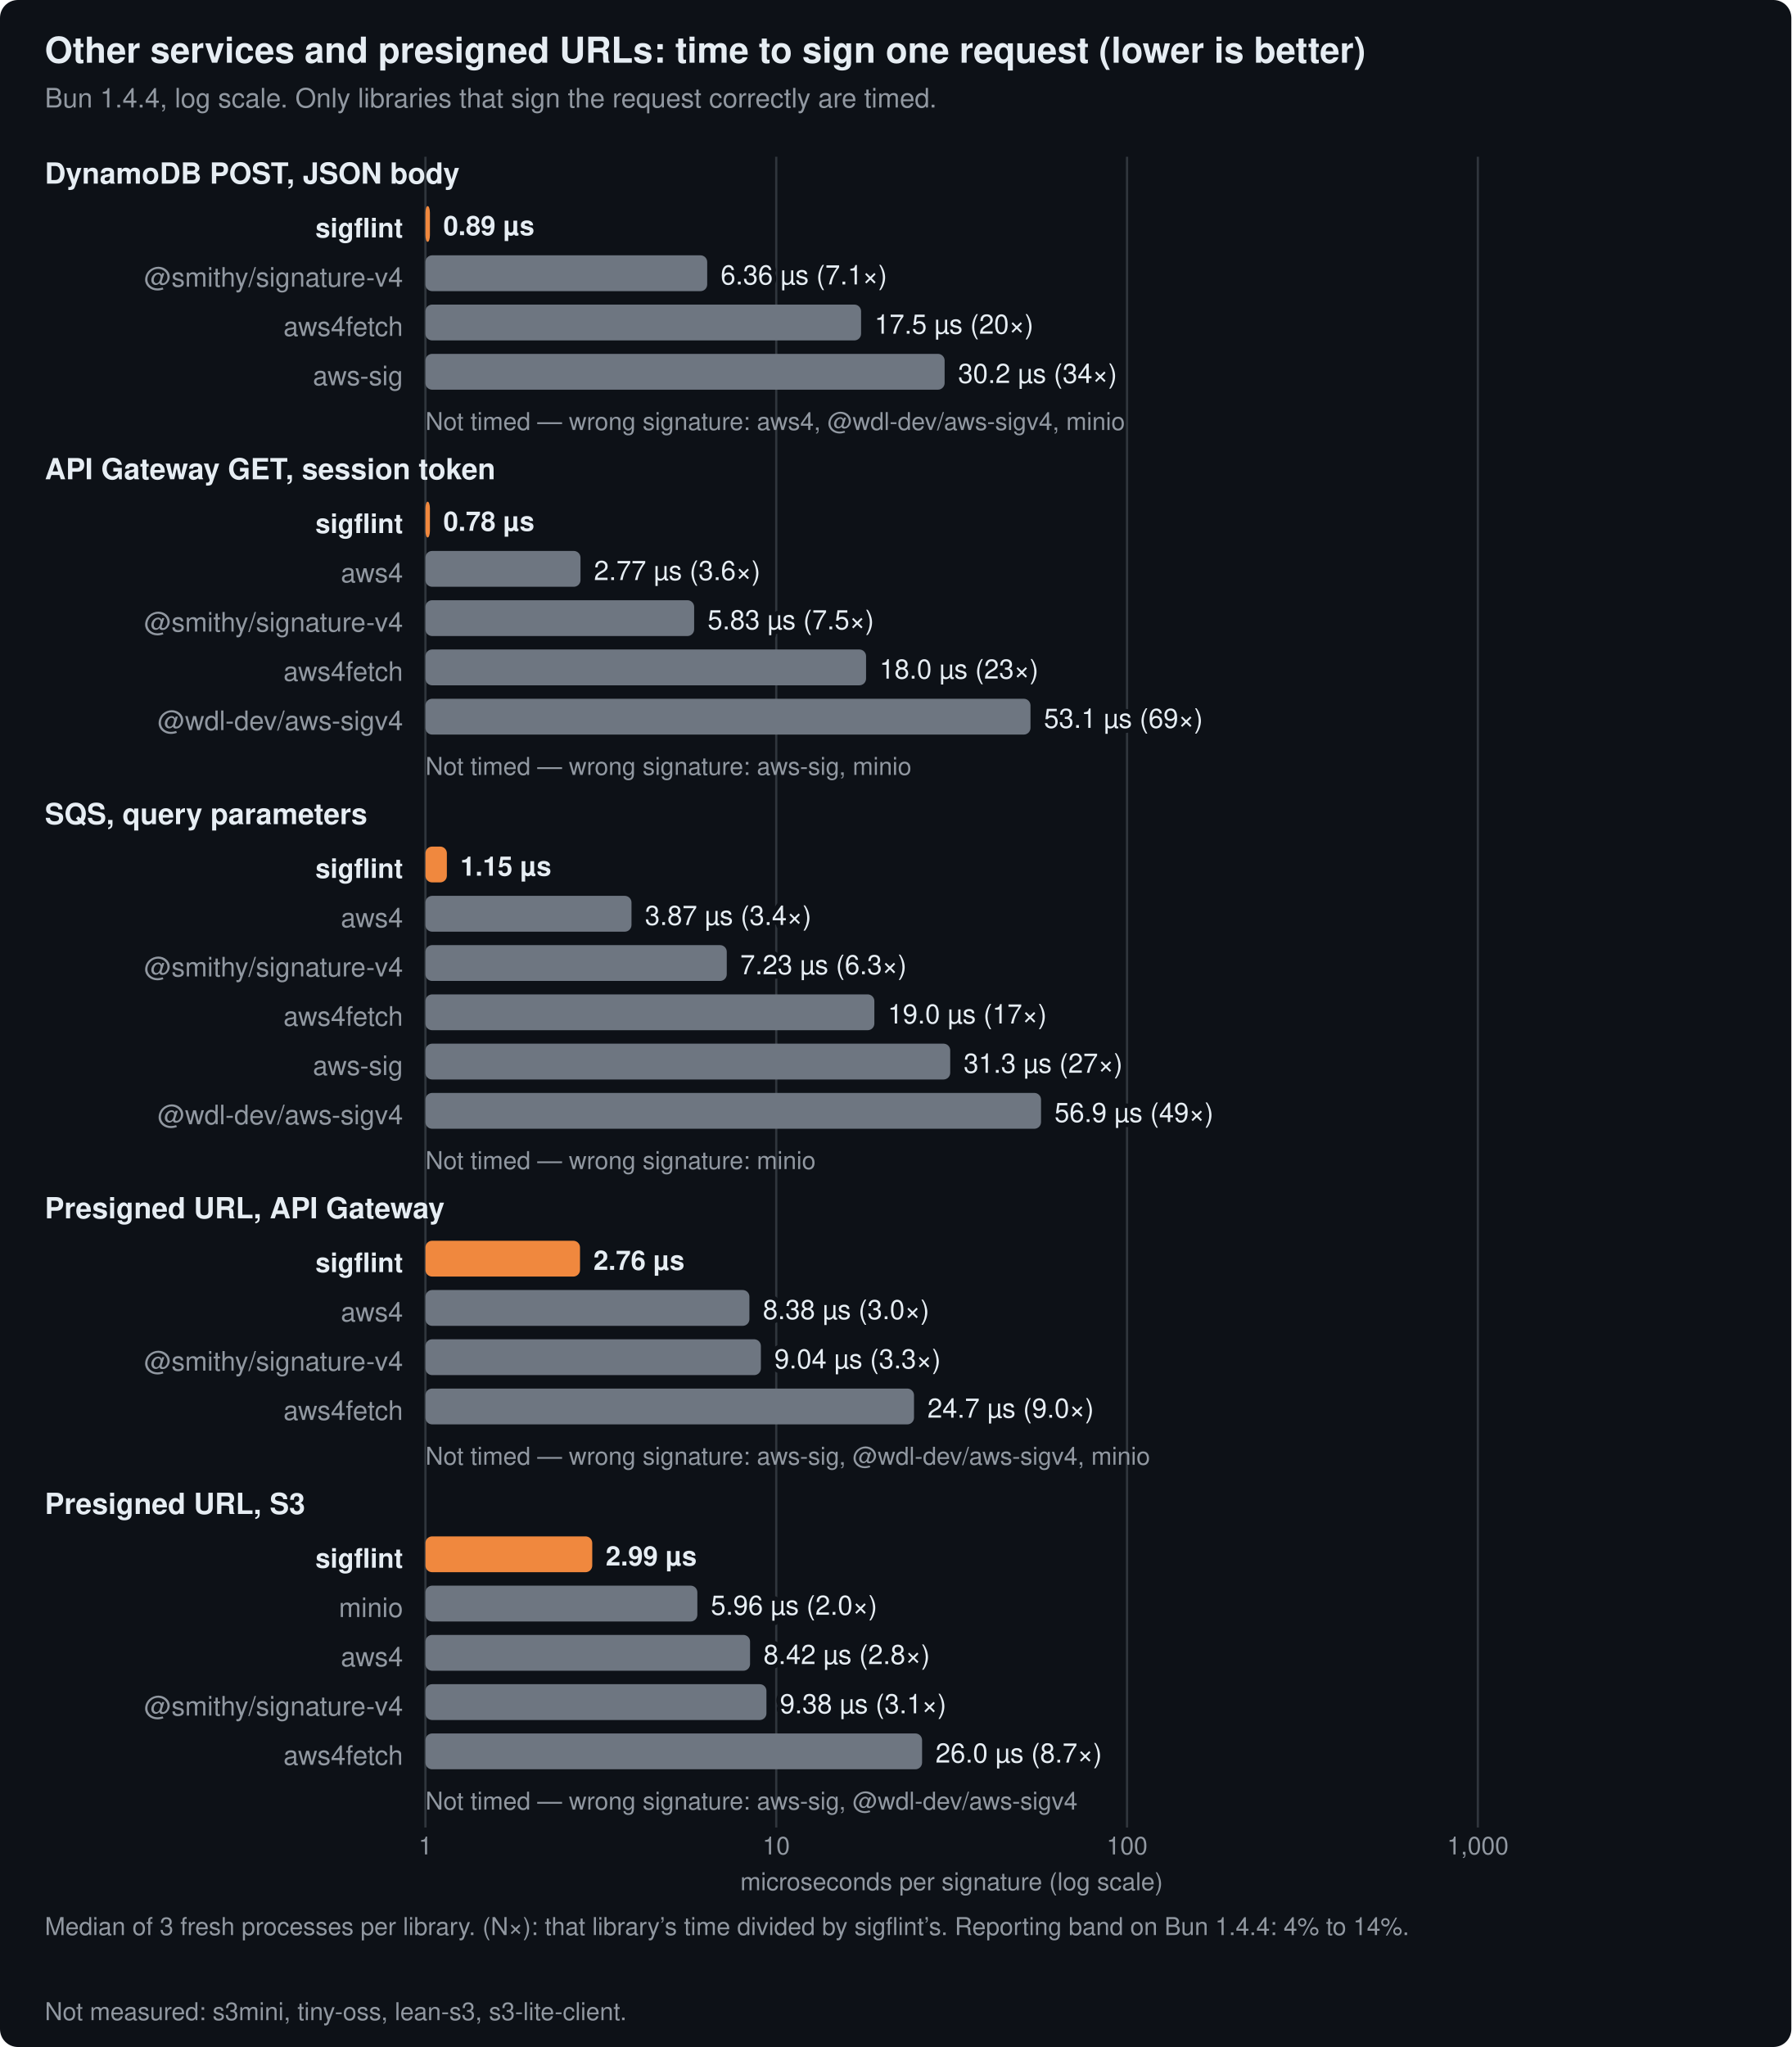
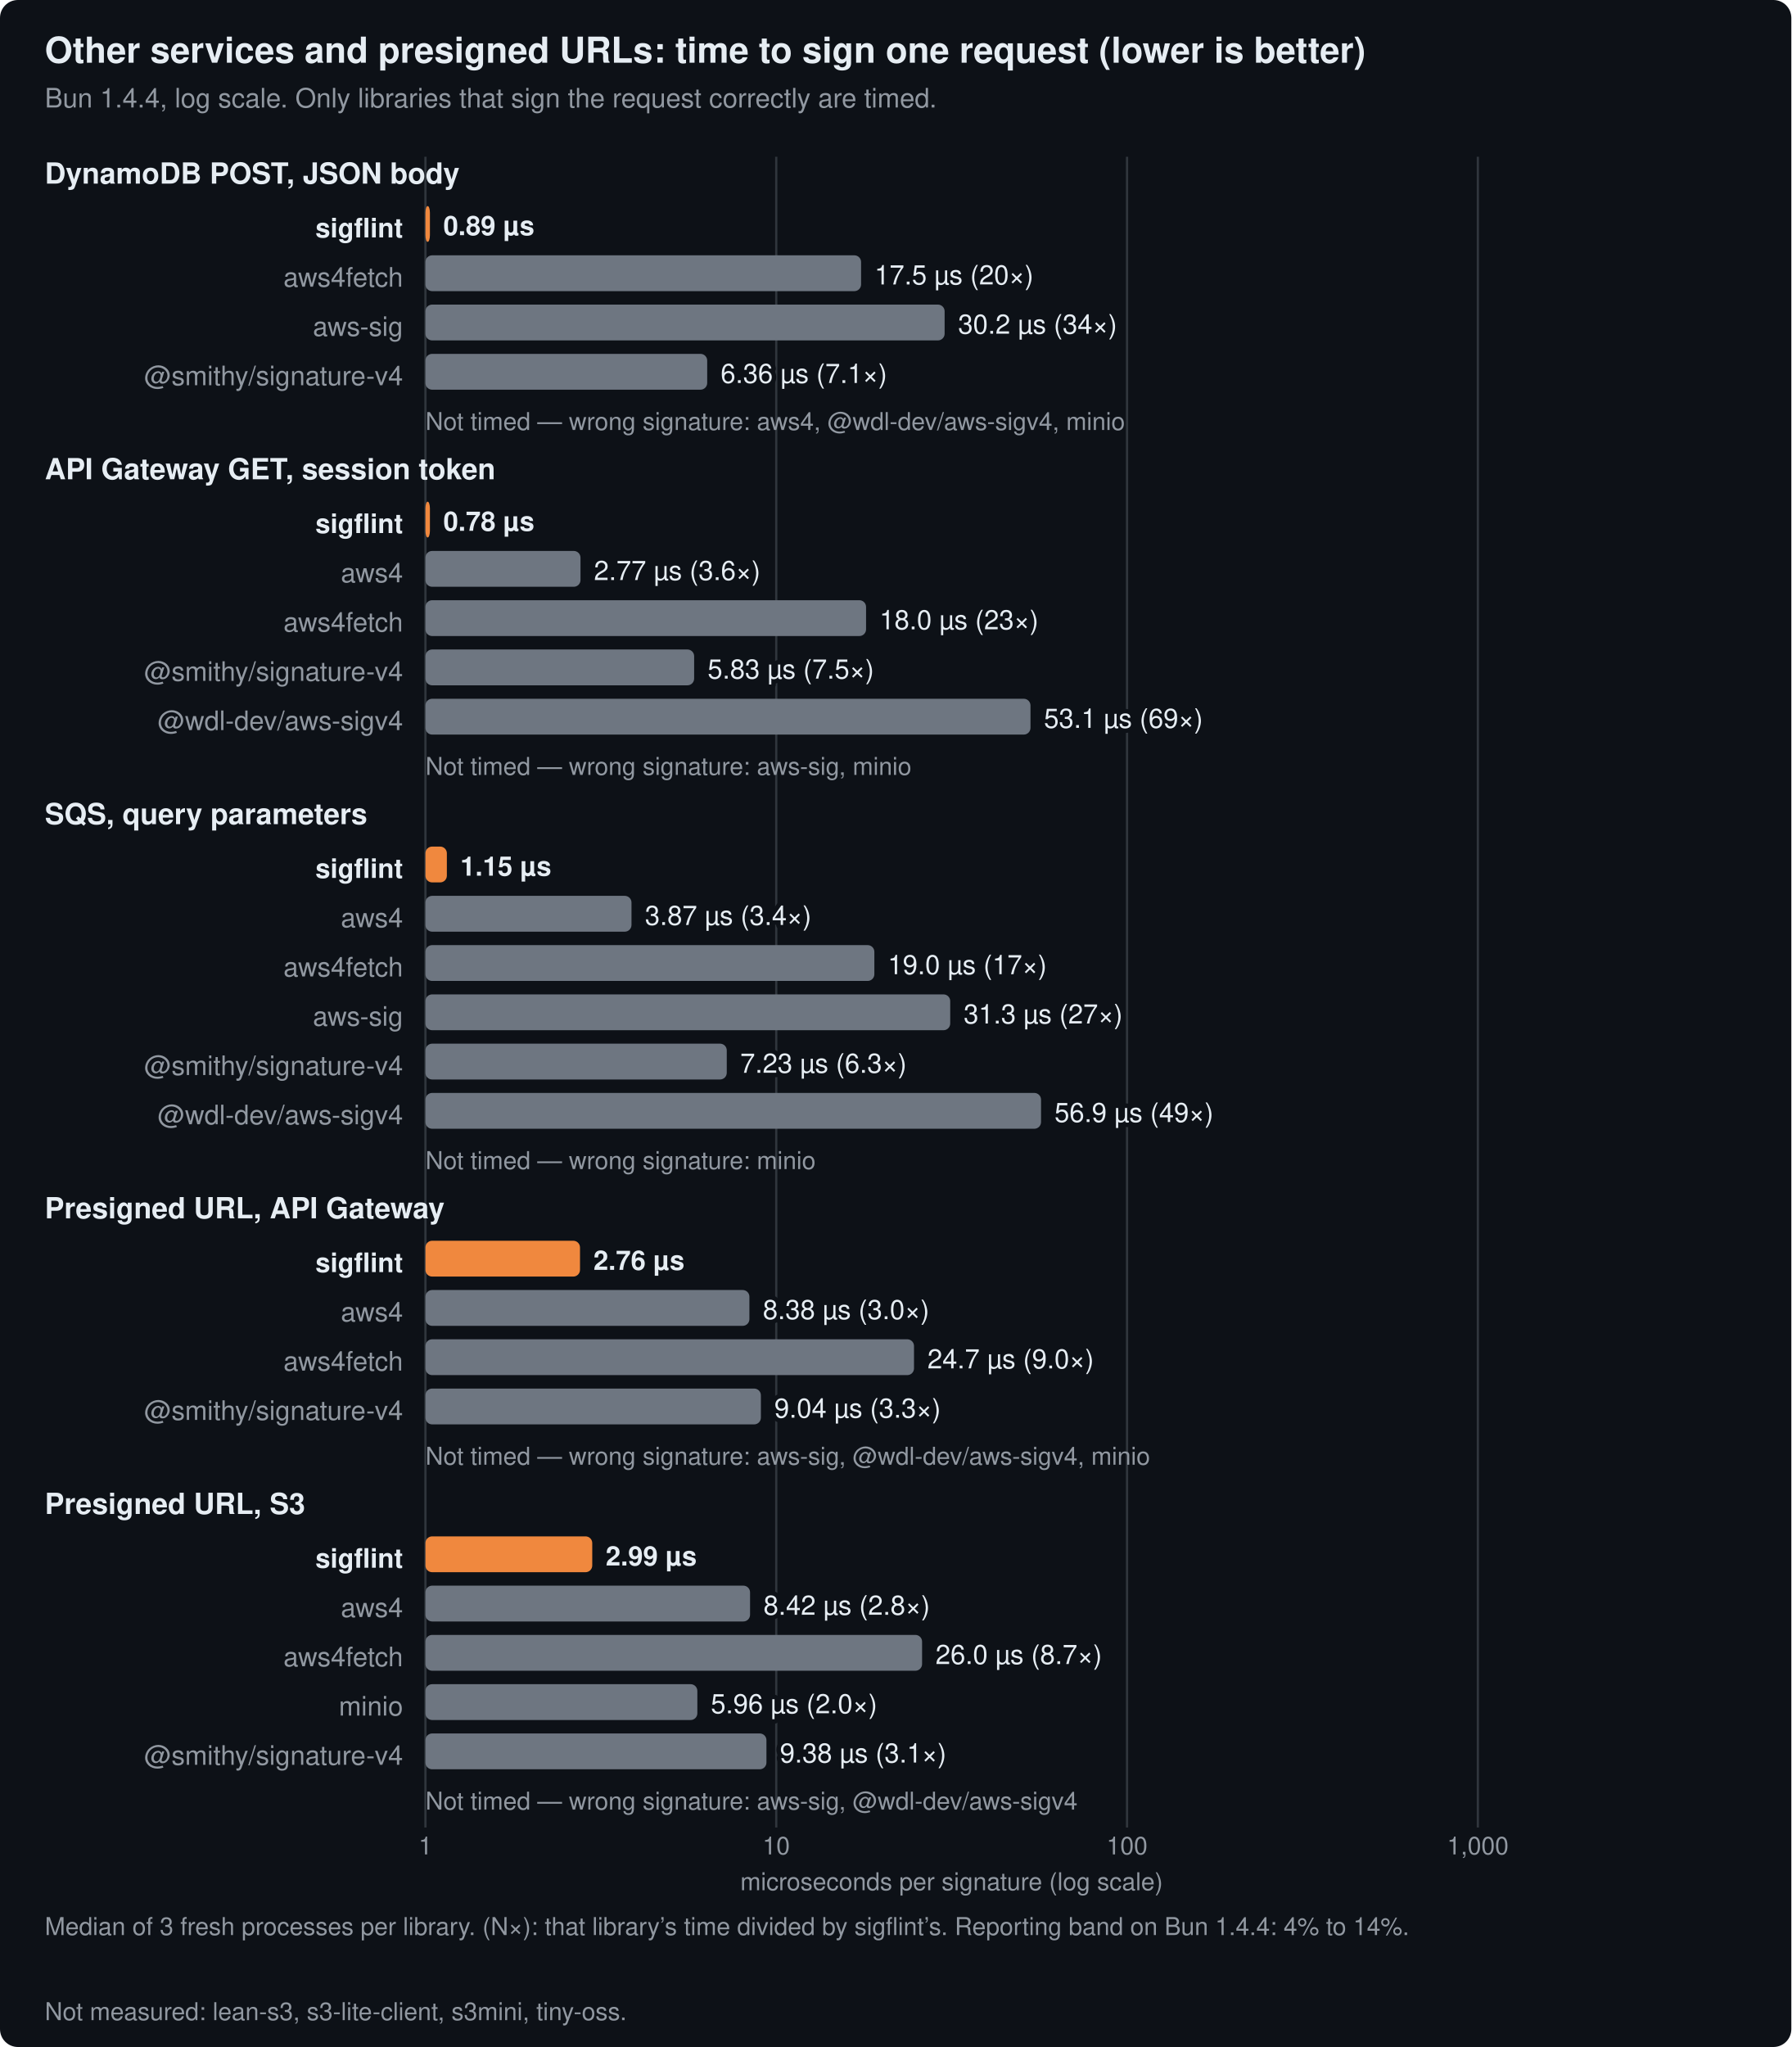
<svg xmlns="http://www.w3.org/2000/svg" width="800" height="914" viewBox="0 0 800 914" role="img" aria-labelledby="t d" font-family="-apple-system,BlinkMacSystemFont,'Segoe UI',Helvetica,Arial,sans-serif">
  <rect width="800" height="914" rx="8" fill="#0d1117" />
  <text x="20" y="28" font-size="16" fill="#e6edf3" text-anchor="start" font-weight="600">Other services and presigned URLs: time to sign one request (lower is better)</text>
  <text x="20" y="48" font-size="12" fill="#9198a1" text-anchor="start" font-weight="400">Bun 1.4.4, log scale. Only libraries that sign the request correctly are timed.</text>
  <line x1="190" y1="70" x2="190" y2="816" stroke="#30363d" />
  <text x="190" y="828" font-size="11" fill="#9198a1" text-anchor="middle" font-weight="400">1</text>
  <line x1="346.667" y1="70" x2="346.667" y2="816" stroke="#30363d" />
  <text x="346.667" y="828" font-size="11" fill="#9198a1" text-anchor="middle" font-weight="400">10</text>
  <line x1="503.333" y1="70" x2="503.333" y2="816" stroke="#30363d" />
  <text x="503.333" y="828" font-size="11" fill="#9198a1" text-anchor="middle" font-weight="400">100</text>
  <line x1="660" y1="70" x2="660" y2="816" stroke="#30363d" />
  <text x="660" y="828" font-size="11" fill="#9198a1" text-anchor="middle" font-weight="400">1,000</text>
  <text x="20" y="82" font-size="13" fill="#e6edf3" text-anchor="start" font-weight="600">DynamoDB POST, JSON body</text>
  <text x="180" y="106" font-size="12" fill="#e6edf3" text-anchor="end" font-weight="700">sigflint</text>
  <rect x="190" y="92" width="2" height="16" rx="3" fill="#f0883e" />
  <text x="198" y="105" font-size="12" fill="#e6edf3" text-anchor="start" font-weight="700" stroke="#0d1117" stroke-width="4" stroke-linejoin="round" paint-order="stroke">0.89 µs</text>
-   <text x="180" y="128" font-size="12" fill="#9198a1" text-anchor="end" font-weight="400">@smithy/signature-v4</text>
-   <rect x="190" y="114" width="125.832" height="16" rx="3" fill="#6e7681" />
-   <text x="321.832" y="127" font-size="12" fill="#e6edf3" text-anchor="start" font-weight="400" stroke="#0d1117" stroke-width="4" stroke-linejoin="round" paint-order="stroke">6.36 µs  (7.1×)</text>
-   <text x="180" y="150" font-size="12" fill="#9198a1" text-anchor="end" font-weight="400">aws4fetch</text>
-   <rect x="190" y="136" width="194.556" height="16" rx="3" fill="#6e7681" />
-   <text x="390.556" y="149" font-size="12" fill="#e6edf3" text-anchor="start" font-weight="400" stroke="#0d1117" stroke-width="4" stroke-linejoin="round" paint-order="stroke">17.5 µs  (20×)</text>
-   <text x="180" y="172" font-size="12" fill="#9198a1" text-anchor="end" font-weight="400">aws-sig</text>
-   <rect x="190" y="158" width="231.866" height="16" rx="3" fill="#6e7681" />
-   <text x="427.866" y="171" font-size="12" fill="#e6edf3" text-anchor="start" font-weight="400" stroke="#0d1117" stroke-width="4" stroke-linejoin="round" paint-order="stroke">30.2 µs  (34×)</text>
+   <text x="180" y="128" font-size="12" fill="#9198a1" text-anchor="end" font-weight="400">aws4fetch</text>
+   <rect x="190" y="114" width="194.556" height="16" rx="3" fill="#6e7681" />
+   <text x="390.556" y="127" font-size="12" fill="#e6edf3" text-anchor="start" font-weight="400" stroke="#0d1117" stroke-width="4" stroke-linejoin="round" paint-order="stroke">17.5 µs  (20×)</text>
+   <text x="180" y="150" font-size="12" fill="#9198a1" text-anchor="end" font-weight="400">aws-sig</text>
+   <rect x="190" y="136" width="231.866" height="16" rx="3" fill="#6e7681" />
+   <text x="427.866" y="149" font-size="12" fill="#e6edf3" text-anchor="start" font-weight="400" stroke="#0d1117" stroke-width="4" stroke-linejoin="round" paint-order="stroke">30.2 µs  (34×)</text>
+   <text x="180" y="172" font-size="12" fill="#9198a1" text-anchor="end" font-weight="400">@smithy/signature-v4</text>
+   <rect x="190" y="158" width="125.832" height="16" rx="3" fill="#6e7681" />
+   <text x="321.832" y="171" font-size="12" fill="#e6edf3" text-anchor="start" font-weight="400" stroke="#0d1117" stroke-width="4" stroke-linejoin="round" paint-order="stroke">6.36 µs  (7.1×)</text>
  <text x="190" y="192" font-size="11" fill="#9198a1" text-anchor="start" font-weight="400">Not timed — wrong signature: aws4, @wdl-dev/aws-sigv4, minio</text>
  <text x="20" y="214" font-size="13" fill="#e6edf3" text-anchor="start" font-weight="600">API Gateway GET, session token</text>
  <text x="180" y="238" font-size="12" fill="#e6edf3" text-anchor="end" font-weight="700">sigflint</text>
  <rect x="190" y="224" width="2" height="16" rx="3" fill="#f0883e" />
  <text x="198" y="237" font-size="12" fill="#e6edf3" text-anchor="start" font-weight="700" stroke="#0d1117" stroke-width="4" stroke-linejoin="round" paint-order="stroke">0.78 µs</text>
  <text x="180" y="260" font-size="12" fill="#9198a1" text-anchor="end" font-weight="400">aws4</text>
  <rect x="190" y="246" width="69.248" height="16" rx="3" fill="#6e7681" />
  <text x="265.248" y="259" font-size="12" fill="#e6edf3" text-anchor="start" font-weight="400" stroke="#0d1117" stroke-width="4" stroke-linejoin="round" paint-order="stroke">2.77 µs  (3.6×)</text>
-   <text x="180" y="282" font-size="12" fill="#9198a1" text-anchor="end" font-weight="400">@smithy/signature-v4</text>
-   <rect x="190" y="268" width="120.001" height="16" rx="3" fill="#6e7681" />
-   <text x="316.001" y="281" font-size="12" fill="#e6edf3" text-anchor="start" font-weight="400" stroke="#0d1117" stroke-width="4" stroke-linejoin="round" paint-order="stroke">5.83 µs  (7.5×)</text>
-   <text x="180" y="304" font-size="12" fill="#9198a1" text-anchor="end" font-weight="400">aws4fetch</text>
-   <rect x="190" y="290" width="196.78" height="16" rx="3" fill="#6e7681" />
-   <text x="392.78" y="303" font-size="12" fill="#e6edf3" text-anchor="start" font-weight="400" stroke="#0d1117" stroke-width="4" stroke-linejoin="round" paint-order="stroke">18.0 µs  (23×)</text>
+   <text x="180" y="282" font-size="12" fill="#9198a1" text-anchor="end" font-weight="400">aws4fetch</text>
+   <rect x="190" y="268" width="196.78" height="16" rx="3" fill="#6e7681" />
+   <text x="392.78" y="281" font-size="12" fill="#e6edf3" text-anchor="start" font-weight="400" stroke="#0d1117" stroke-width="4" stroke-linejoin="round" paint-order="stroke">18.0 µs  (23×)</text>
+   <text x="180" y="304" font-size="12" fill="#9198a1" text-anchor="end" font-weight="400">@smithy/signature-v4</text>
+   <rect x="190" y="290" width="120.001" height="16" rx="3" fill="#6e7681" />
+   <text x="316.001" y="303" font-size="12" fill="#e6edf3" text-anchor="start" font-weight="400" stroke="#0d1117" stroke-width="4" stroke-linejoin="round" paint-order="stroke">5.83 µs  (7.5×)</text>
  <text x="180" y="326" font-size="12" fill="#9198a1" text-anchor="end" font-weight="400">@wdl-dev/aws-sigv4</text>
  <rect x="190" y="312" width="270.211" height="16" rx="3" fill="#6e7681" />
  <text x="466.211" y="325" font-size="12" fill="#e6edf3" text-anchor="start" font-weight="400" stroke="#0d1117" stroke-width="4" stroke-linejoin="round" paint-order="stroke">53.1 µs  (69×)</text>
  <text x="190" y="346" font-size="11" fill="#9198a1" text-anchor="start" font-weight="400">Not timed — wrong signature: aws-sig, minio</text>
  <text x="20" y="368" font-size="13" fill="#e6edf3" text-anchor="start" font-weight="600">SQS, query parameters</text>
  <text x="180" y="392" font-size="12" fill="#e6edf3" text-anchor="end" font-weight="700">sigflint</text>
  <rect x="190" y="378" width="9.568" height="16" rx="3" fill="#f0883e" />
  <text x="205.568" y="391" font-size="12" fill="#e6edf3" text-anchor="start" font-weight="700" stroke="#0d1117" stroke-width="4" stroke-linejoin="round" paint-order="stroke">1.15 µs</text>
  <text x="180" y="414" font-size="12" fill="#9198a1" text-anchor="end" font-weight="400">aws4</text>
  <rect x="190" y="400" width="92.022" height="16" rx="3" fill="#6e7681" />
  <text x="288.022" y="413" font-size="12" fill="#e6edf3" text-anchor="start" font-weight="400" stroke="#0d1117" stroke-width="4" stroke-linejoin="round" paint-order="stroke">3.87 µs  (3.4×)</text>
-   <text x="180" y="436" font-size="12" fill="#9198a1" text-anchor="end" font-weight="400">@smithy/signature-v4</text>
-   <rect x="190" y="422" width="134.57" height="16" rx="3" fill="#6e7681" />
-   <text x="330.57" y="435" font-size="12" fill="#e6edf3" text-anchor="start" font-weight="400" stroke="#0d1117" stroke-width="4" stroke-linejoin="round" paint-order="stroke">7.23 µs  (6.3×)</text>
-   <text x="180" y="458" font-size="12" fill="#9198a1" text-anchor="end" font-weight="400">aws4fetch</text>
-   <rect x="190" y="444" width="200.485" height="16" rx="3" fill="#6e7681" />
-   <text x="396.485" y="457" font-size="12" fill="#e6edf3" text-anchor="start" font-weight="400" stroke="#0d1117" stroke-width="4" stroke-linejoin="round" paint-order="stroke">19.0 µs  (17×)</text>
-   <text x="180" y="480" font-size="12" fill="#9198a1" text-anchor="end" font-weight="400">aws-sig</text>
-   <rect x="190" y="466" width="234.361" height="16" rx="3" fill="#6e7681" />
-   <text x="430.361" y="479" font-size="12" fill="#e6edf3" text-anchor="start" font-weight="400" stroke="#0d1117" stroke-width="4" stroke-linejoin="round" paint-order="stroke">31.3 µs  (27×)</text>
+   <text x="180" y="436" font-size="12" fill="#9198a1" text-anchor="end" font-weight="400">aws4fetch</text>
+   <rect x="190" y="422" width="200.485" height="16" rx="3" fill="#6e7681" />
+   <text x="396.485" y="435" font-size="12" fill="#e6edf3" text-anchor="start" font-weight="400" stroke="#0d1117" stroke-width="4" stroke-linejoin="round" paint-order="stroke">19.0 µs  (17×)</text>
+   <text x="180" y="458" font-size="12" fill="#9198a1" text-anchor="end" font-weight="400">aws-sig</text>
+   <rect x="190" y="444" width="234.361" height="16" rx="3" fill="#6e7681" />
+   <text x="430.361" y="457" font-size="12" fill="#e6edf3" text-anchor="start" font-weight="400" stroke="#0d1117" stroke-width="4" stroke-linejoin="round" paint-order="stroke">31.3 µs  (27×)</text>
+   <text x="180" y="480" font-size="12" fill="#9198a1" text-anchor="end" font-weight="400">@smithy/signature-v4</text>
+   <rect x="190" y="466" width="134.57" height="16" rx="3" fill="#6e7681" />
+   <text x="330.57" y="479" font-size="12" fill="#e6edf3" text-anchor="start" font-weight="400" stroke="#0d1117" stroke-width="4" stroke-linejoin="round" paint-order="stroke">7.23 µs  (6.3×)</text>
  <text x="180" y="502" font-size="12" fill="#9198a1" text-anchor="end" font-weight="400">@wdl-dev/aws-sigv4</text>
  <rect x="190" y="488" width="274.922" height="16" rx="3" fill="#6e7681" />
  <text x="470.922" y="501" font-size="12" fill="#e6edf3" text-anchor="start" font-weight="400" stroke="#0d1117" stroke-width="4" stroke-linejoin="round" paint-order="stroke">56.9 µs  (49×)</text>
  <text x="190" y="522" font-size="11" fill="#9198a1" text-anchor="start" font-weight="400">Not timed — wrong signature: minio</text>
  <text x="20" y="544" font-size="13" fill="#e6edf3" text-anchor="start" font-weight="600">Presigned URL, API Gateway</text>
  <text x="180" y="568" font-size="12" fill="#e6edf3" text-anchor="end" font-weight="700">sigflint</text>
  <rect x="190" y="554" width="69.026" height="16" rx="3" fill="#f0883e" />
  <text x="265.026" y="567" font-size="12" fill="#e6edf3" text-anchor="start" font-weight="700" stroke="#0d1117" stroke-width="4" stroke-linejoin="round" paint-order="stroke">2.76 µs</text>
  <text x="180" y="590" font-size="12" fill="#9198a1" text-anchor="end" font-weight="400">aws4</text>
  <rect x="190" y="576" width="144.682" height="16" rx="3" fill="#6e7681" />
  <text x="340.682" y="589" font-size="12" fill="#e6edf3" text-anchor="start" font-weight="400" stroke="#0d1117" stroke-width="4" stroke-linejoin="round" paint-order="stroke">8.38 µs  (3.0×)</text>
-   <text x="180" y="612" font-size="12" fill="#9198a1" text-anchor="end" font-weight="400">@smithy/signature-v4</text>
-   <rect x="190" y="598" width="149.807" height="16" rx="3" fill="#6e7681" />
-   <text x="345.807" y="611" font-size="12" fill="#e6edf3" text-anchor="start" font-weight="400" stroke="#0d1117" stroke-width="4" stroke-linejoin="round" paint-order="stroke">9.04 µs  (3.3×)</text>
-   <text x="180" y="634" font-size="12" fill="#9198a1" text-anchor="end" font-weight="400">aws4fetch</text>
-   <rect x="190" y="620" width="218.192" height="16" rx="3" fill="#6e7681" />
-   <text x="414.192" y="633" font-size="12" fill="#e6edf3" text-anchor="start" font-weight="400" stroke="#0d1117" stroke-width="4" stroke-linejoin="round" paint-order="stroke">24.7 µs  (9.0×)</text>
+   <text x="180" y="612" font-size="12" fill="#9198a1" text-anchor="end" font-weight="400">aws4fetch</text>
+   <rect x="190" y="598" width="218.192" height="16" rx="3" fill="#6e7681" />
+   <text x="414.192" y="611" font-size="12" fill="#e6edf3" text-anchor="start" font-weight="400" stroke="#0d1117" stroke-width="4" stroke-linejoin="round" paint-order="stroke">24.7 µs  (9.0×)</text>
+   <text x="180" y="634" font-size="12" fill="#9198a1" text-anchor="end" font-weight="400">@smithy/signature-v4</text>
+   <rect x="190" y="620" width="149.807" height="16" rx="3" fill="#6e7681" />
+   <text x="345.807" y="633" font-size="12" fill="#e6edf3" text-anchor="start" font-weight="400" stroke="#0d1117" stroke-width="4" stroke-linejoin="round" paint-order="stroke">9.04 µs  (3.3×)</text>
  <text x="190" y="654" font-size="11" fill="#9198a1" text-anchor="start" font-weight="400">Not timed — wrong signature: aws-sig, @wdl-dev/aws-sigv4, minio</text>
  <text x="20" y="676" font-size="13" fill="#e6edf3" text-anchor="start" font-weight="600">Presigned URL, S3</text>
  <text x="180" y="700" font-size="12" fill="#e6edf3" text-anchor="end" font-weight="700">sigflint</text>
  <rect x="190" y="686" width="74.499" height="16" rx="3" fill="#f0883e" />
  <text x="270.499" y="699" font-size="12" fill="#e6edf3" text-anchor="start" font-weight="700" stroke="#0d1117" stroke-width="4" stroke-linejoin="round" paint-order="stroke">2.99 µs</text>
-   <text x="180" y="722" font-size="12" fill="#9198a1" text-anchor="end" font-weight="400">minio</text>
-   <rect x="190" y="708" width="121.432" height="16" rx="3" fill="#6e7681" />
-   <text x="317.432" y="721" font-size="12" fill="#e6edf3" text-anchor="start" font-weight="400" stroke="#0d1117" stroke-width="4" stroke-linejoin="round" paint-order="stroke">5.96 µs  (2.0×)</text>
-   <text x="180" y="744" font-size="12" fill="#9198a1" text-anchor="end" font-weight="400">aws4</text>
-   <rect x="190" y="730" width="144.974" height="16" rx="3" fill="#6e7681" />
-   <text x="340.974" y="743" font-size="12" fill="#e6edf3" text-anchor="start" font-weight="400" stroke="#0d1117" stroke-width="4" stroke-linejoin="round" paint-order="stroke">8.42 µs  (2.8×)</text>
-   <text x="180" y="766" font-size="12" fill="#9198a1" text-anchor="end" font-weight="400">@smithy/signature-v4</text>
-   <rect x="190" y="752" width="152.29" height="16" rx="3" fill="#6e7681" />
-   <text x="348.29" y="765" font-size="12" fill="#e6edf3" text-anchor="start" font-weight="400" stroke="#0d1117" stroke-width="4" stroke-linejoin="round" paint-order="stroke">9.38 µs  (3.1×)</text>
-   <text x="180" y="788" font-size="12" fill="#9198a1" text-anchor="end" font-weight="400">aws4fetch</text>
-   <rect x="190" y="774" width="221.799" height="16" rx="3" fill="#6e7681" />
-   <text x="417.799" y="787" font-size="12" fill="#e6edf3" text-anchor="start" font-weight="400" stroke="#0d1117" stroke-width="4" stroke-linejoin="round" paint-order="stroke">26.0 µs  (8.7×)</text>
+   <text x="180" y="722" font-size="12" fill="#9198a1" text-anchor="end" font-weight="400">aws4</text>
+   <rect x="190" y="708" width="144.974" height="16" rx="3" fill="#6e7681" />
+   <text x="340.974" y="721" font-size="12" fill="#e6edf3" text-anchor="start" font-weight="400" stroke="#0d1117" stroke-width="4" stroke-linejoin="round" paint-order="stroke">8.42 µs  (2.8×)</text>
+   <text x="180" y="744" font-size="12" fill="#9198a1" text-anchor="end" font-weight="400">aws4fetch</text>
+   <rect x="190" y="730" width="221.799" height="16" rx="3" fill="#6e7681" />
+   <text x="417.799" y="743" font-size="12" fill="#e6edf3" text-anchor="start" font-weight="400" stroke="#0d1117" stroke-width="4" stroke-linejoin="round" paint-order="stroke">26.0 µs  (8.7×)</text>
+   <text x="180" y="766" font-size="12" fill="#9198a1" text-anchor="end" font-weight="400">minio</text>
+   <rect x="190" y="752" width="121.432" height="16" rx="3" fill="#6e7681" />
+   <text x="317.432" y="765" font-size="12" fill="#e6edf3" text-anchor="start" font-weight="400" stroke="#0d1117" stroke-width="4" stroke-linejoin="round" paint-order="stroke">5.96 µs  (2.0×)</text>
+   <text x="180" y="788" font-size="12" fill="#9198a1" text-anchor="end" font-weight="400">@smithy/signature-v4</text>
+   <rect x="190" y="774" width="152.29" height="16" rx="3" fill="#6e7681" />
+   <text x="348.29" y="787" font-size="12" fill="#e6edf3" text-anchor="start" font-weight="400" stroke="#0d1117" stroke-width="4" stroke-linejoin="round" paint-order="stroke">9.38 µs  (3.1×)</text>
  <text x="190" y="808" font-size="11" fill="#9198a1" text-anchor="start" font-weight="400">Not timed — wrong signature: aws-sig, @wdl-dev/aws-sigv4</text>
  <text x="425" y="844" font-size="11" fill="#9198a1" text-anchor="middle" font-weight="400">microseconds per signature (log scale)</text>
  <text x="20" y="864" font-size="11" fill="#9198a1" text-anchor="start" font-weight="400">Median of 3 fresh processes per library. (N×): that library’s time divided by sigflint’s. Reporting band on Bun 1.4.4: 4% to 14%.</text>
-   <text x="20" y="902" font-size="11" fill="#9198a1" text-anchor="start" font-weight="400">Not measured: s3mini, tiny-oss, lean-s3, s3-lite-client.</text>
+   <text x="20" y="902" font-size="11" fill="#9198a1" text-anchor="start" font-weight="400">Not measured: lean-s3, s3-lite-client, s3mini, tiny-oss.</text>
</svg>
